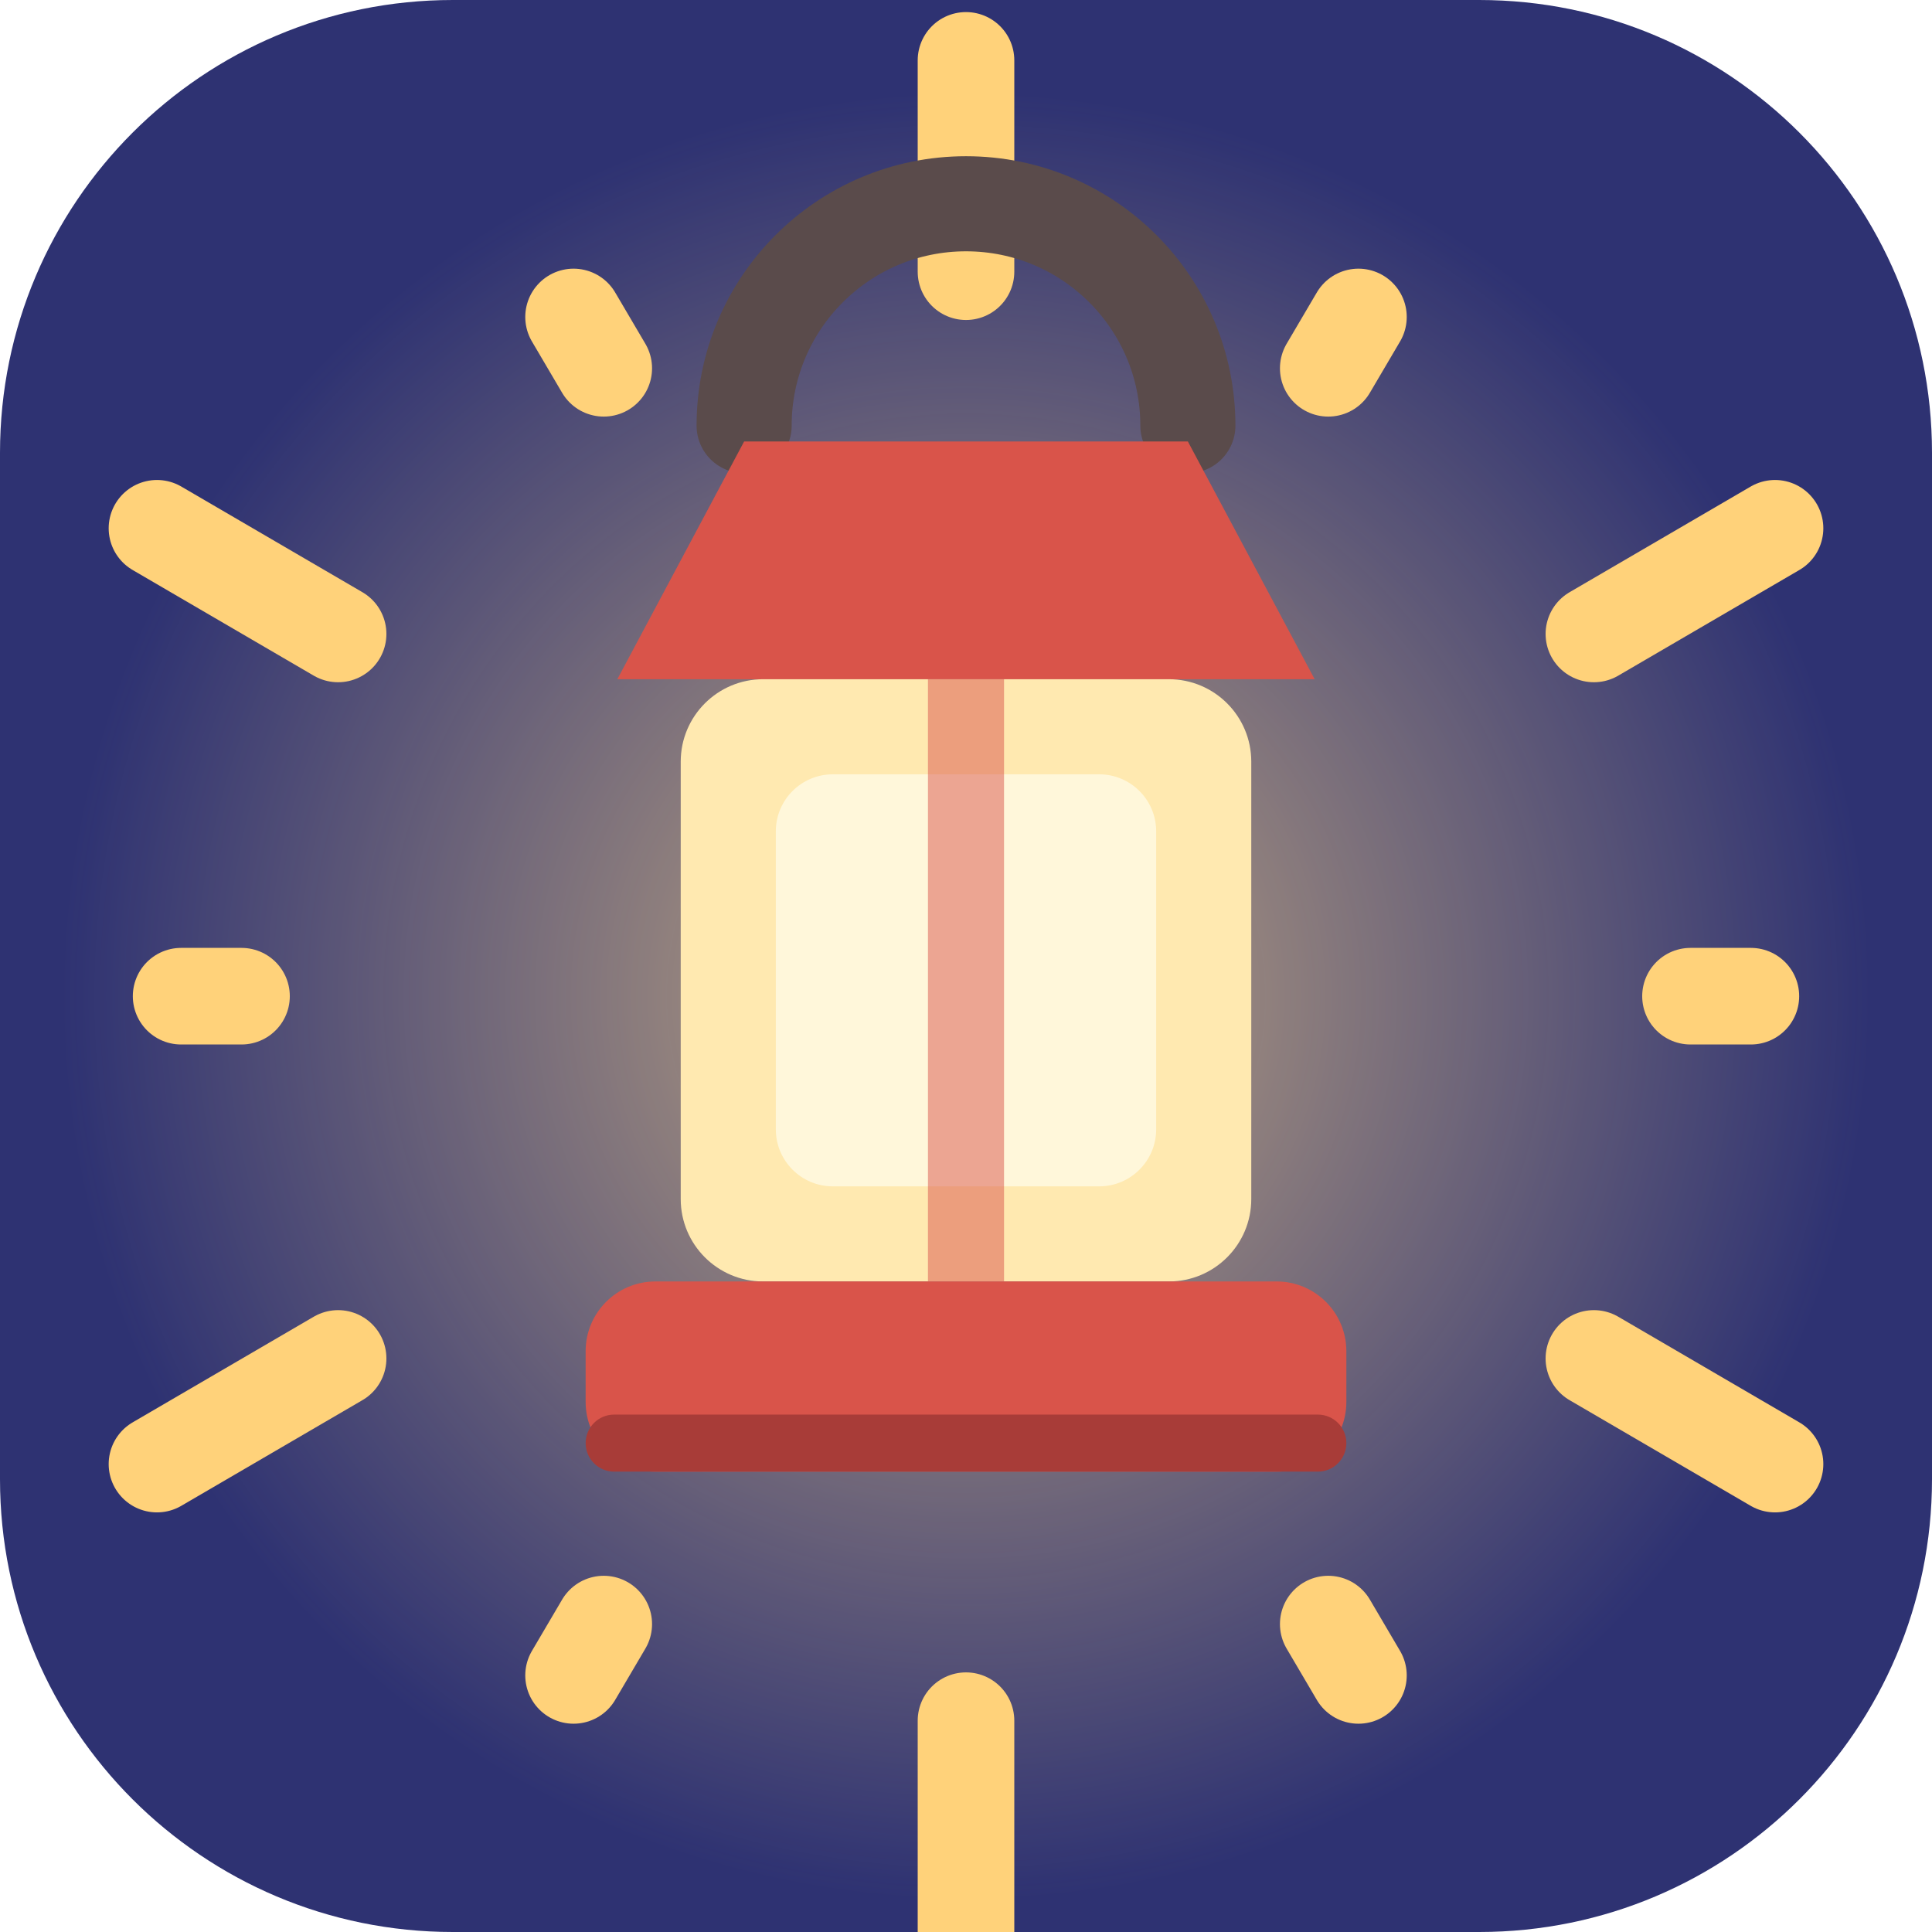
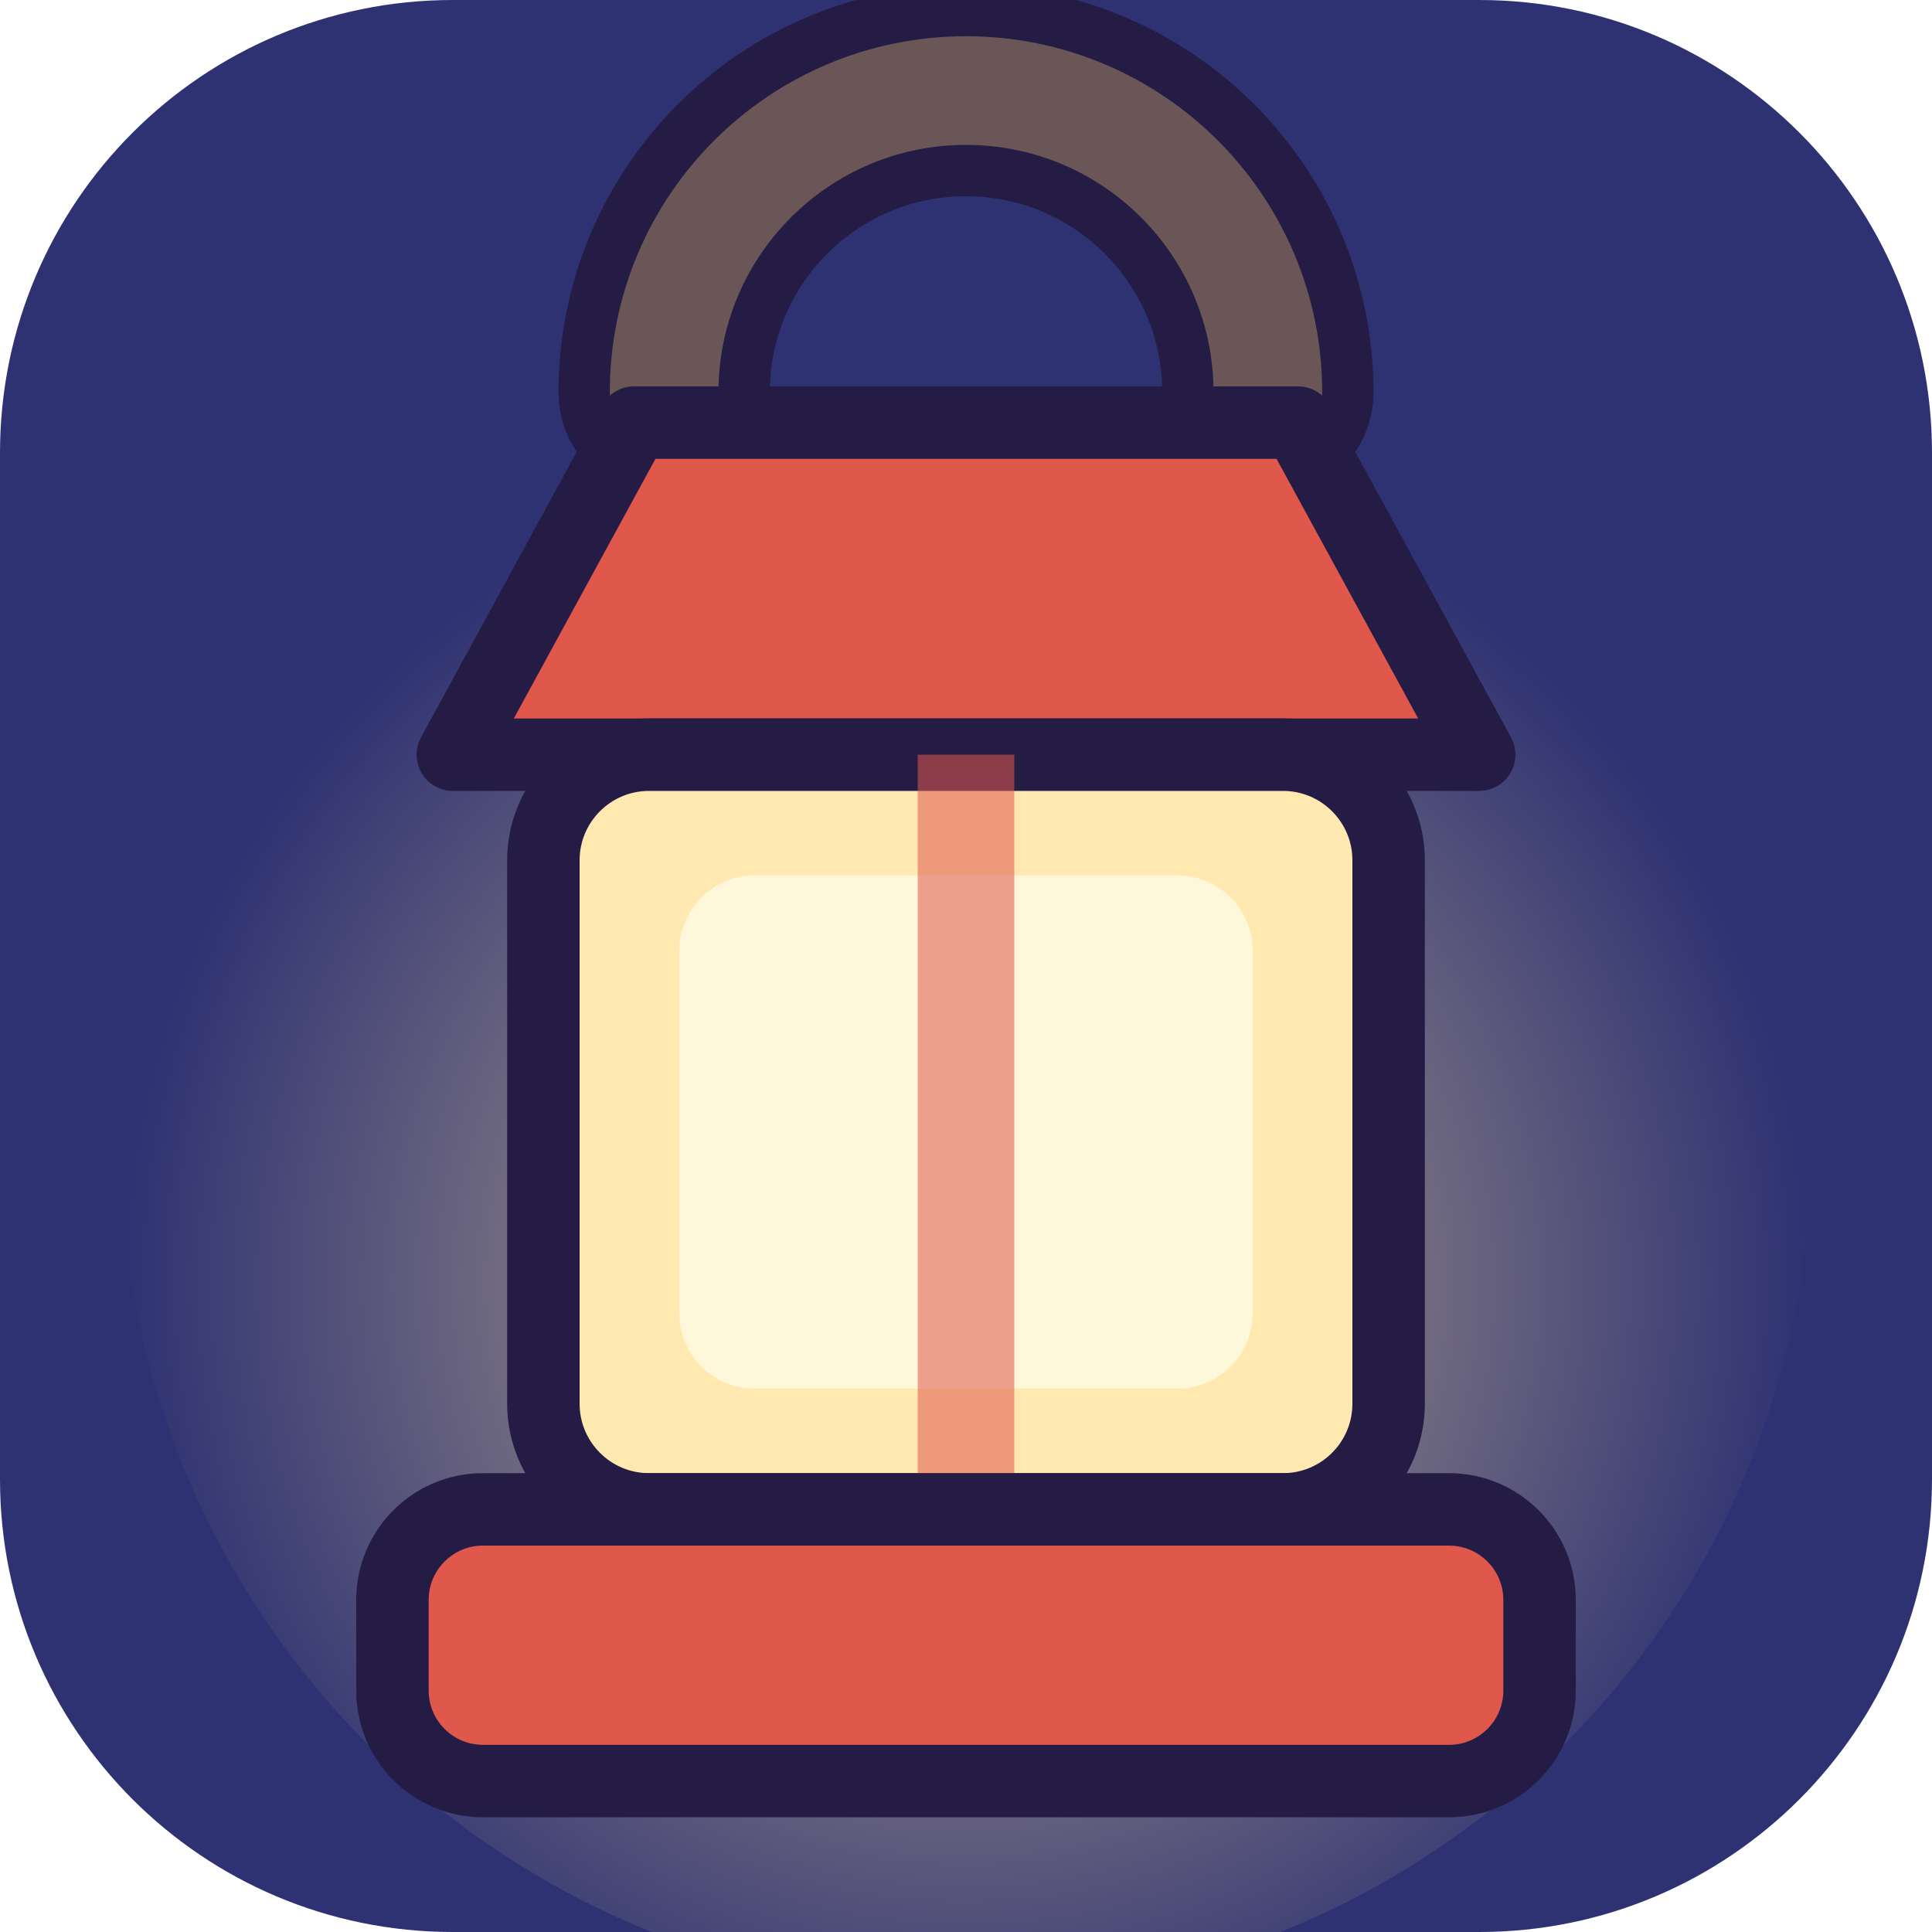
<svg xmlns="http://www.w3.org/2000/svg" viewBox="0 0 64 64">
  <defs>
-     <radialGradient id="lgF">
-       <stop offset="0" stop-color="#FFD98A" stop-opacity=".7" />
-       <stop offset="1" stop-color="#FFD98A" stop-opacity="0" />
+     <radialGradient id="g" cx="50%" cy="58%" r="50%">
+       <stop offset="0" stop-color="#FFE2A0" stop-opacity=".7" />
+       <stop offset="1" stop-color="#FFE2A0" stop-opacity="0" />
    </radialGradient>
  </defs>
  <rect width="64" height="64" rx="15" fill="#2E3272" />
-   <circle cx="32" cy="33" r="30" fill="url(#lgF)" />
-   <g stroke="#FFD27A" stroke-width="3.2" stroke-linecap="round">
-     <line x1="32.0" y1="9.0" x2="32.0" y2="2.0" />
-     <line x1="44.0" y1="12.2" x2="45.0" y2="10.5" />
-     <line x1="52.8" y1="21.0" x2="58.8" y2="17.5" />
-     <line x1="56.0" y1="33.0" x2="58.0" y2="33.0" />
-     <line x1="52.8" y1="45.0" x2="58.8" y2="48.5" />
-     <line x1="44.0" y1="53.8" x2="45.0" y2="55.5" />
-     <line x1="32.0" y1="57.0" x2="32.0" y2="64.0" />
-     <line x1="20.0" y1="53.8" x2="19.0" y2="55.5" />
-     <line x1="11.2" y1="45.0" x2="5.2" y2="48.5" />
-     <line x1="8.0" y1="33.0" x2="6.0" y2="33.0" />
-     <line x1="11.2" y1="21.0" x2="5.2" y2="17.5" />
-     <line x1="20.0" y1="12.2" x2="19.0" y2="10.5" />
-   </g>
-   <g transform="translate(32 33) scale(1.05) translate(-50 -38)">
-     <path d="M43 20a7 7 0 0 1 14 0" stroke="#5A4B4B" stroke-width="3" fill="none" stroke-linecap="round" />
-     <path d="M39 28h22l-4-7.5H43Z" fill="#D9544A" />
-     <rect x="41" y="28" width="18" height="19" rx="2.6" fill="#FFE9B0" />
-     <rect x="44" y="31" width="12" height="13" rx="1.8" fill="#FFF7DA" />
-     <rect x="48.8" y="28" width="2.4" height="19" fill="#D9544A" opacity=".5" />
-     <rect x="38" y="47" width="24" height="6" rx="2.2" fill="#D9544A" />
-     <rect x="38" y="51.2" width="24" height="1.8" rx=".9" fill="#A83C38" />
+   <circle cx="32" cy="38" r="28" fill="url(#g)" />
+   <g stroke="#241C45" stroke-width="2.4" stroke-linejoin="round">
+     <path d="M22 13a10 10 0 0 1 20 0" fill="none" stroke-width="7" stroke-linecap="round" />
+     <path d="M22 13a10 10 0 0 1 20 0" fill="none" stroke="#6A5656" stroke-width="3.6" stroke-linecap="round" />
+     <path d="M15 25h34l-6-11H21Z" fill="#E0574C" />
+     <rect x="18" y="25" width="28" height="25" rx="3.5" fill="#FFE9B0" />
+     <rect x="22.5" y="29" width="19" height="17" rx="2.5" fill="#FFF7DA" stroke="none" />
+     <rect x="30.4" y="25" width="3.2" height="25" fill="#E0574C" stroke="none" opacity=".55" />
+     <rect x="13" y="50" width="38" height="9" rx="3" fill="#E0574C" />
  </g>
</svg>
